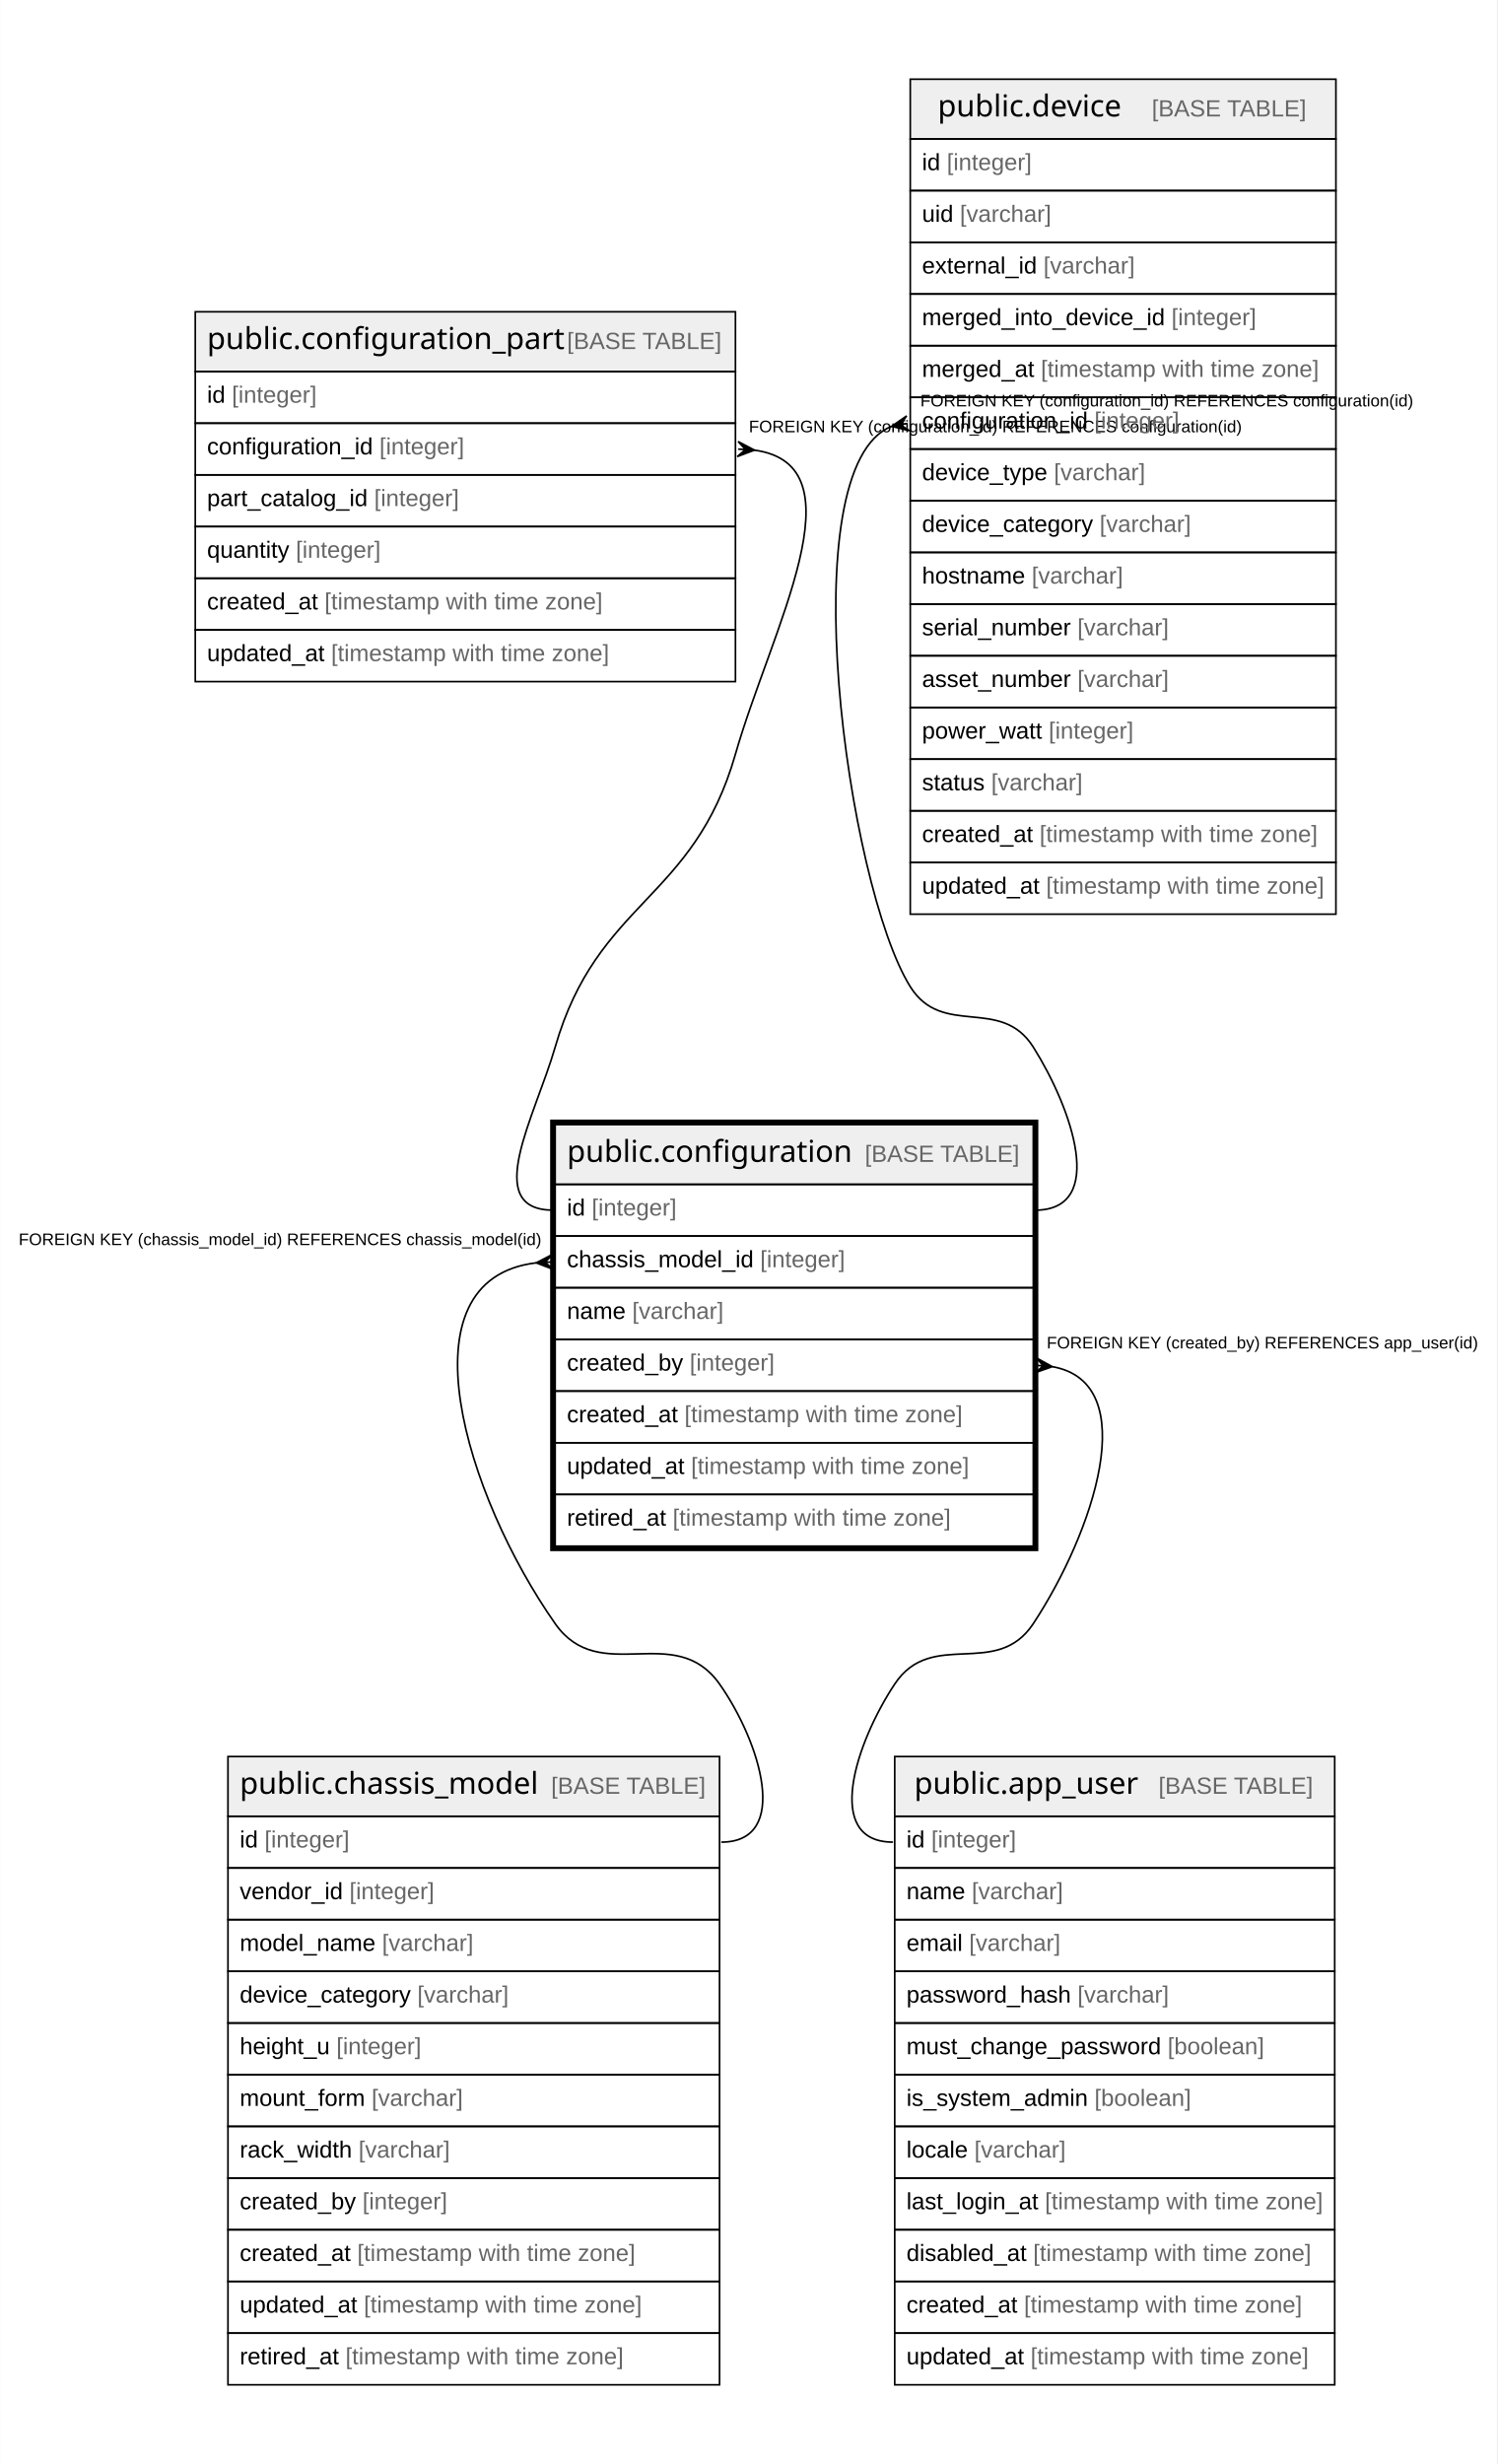
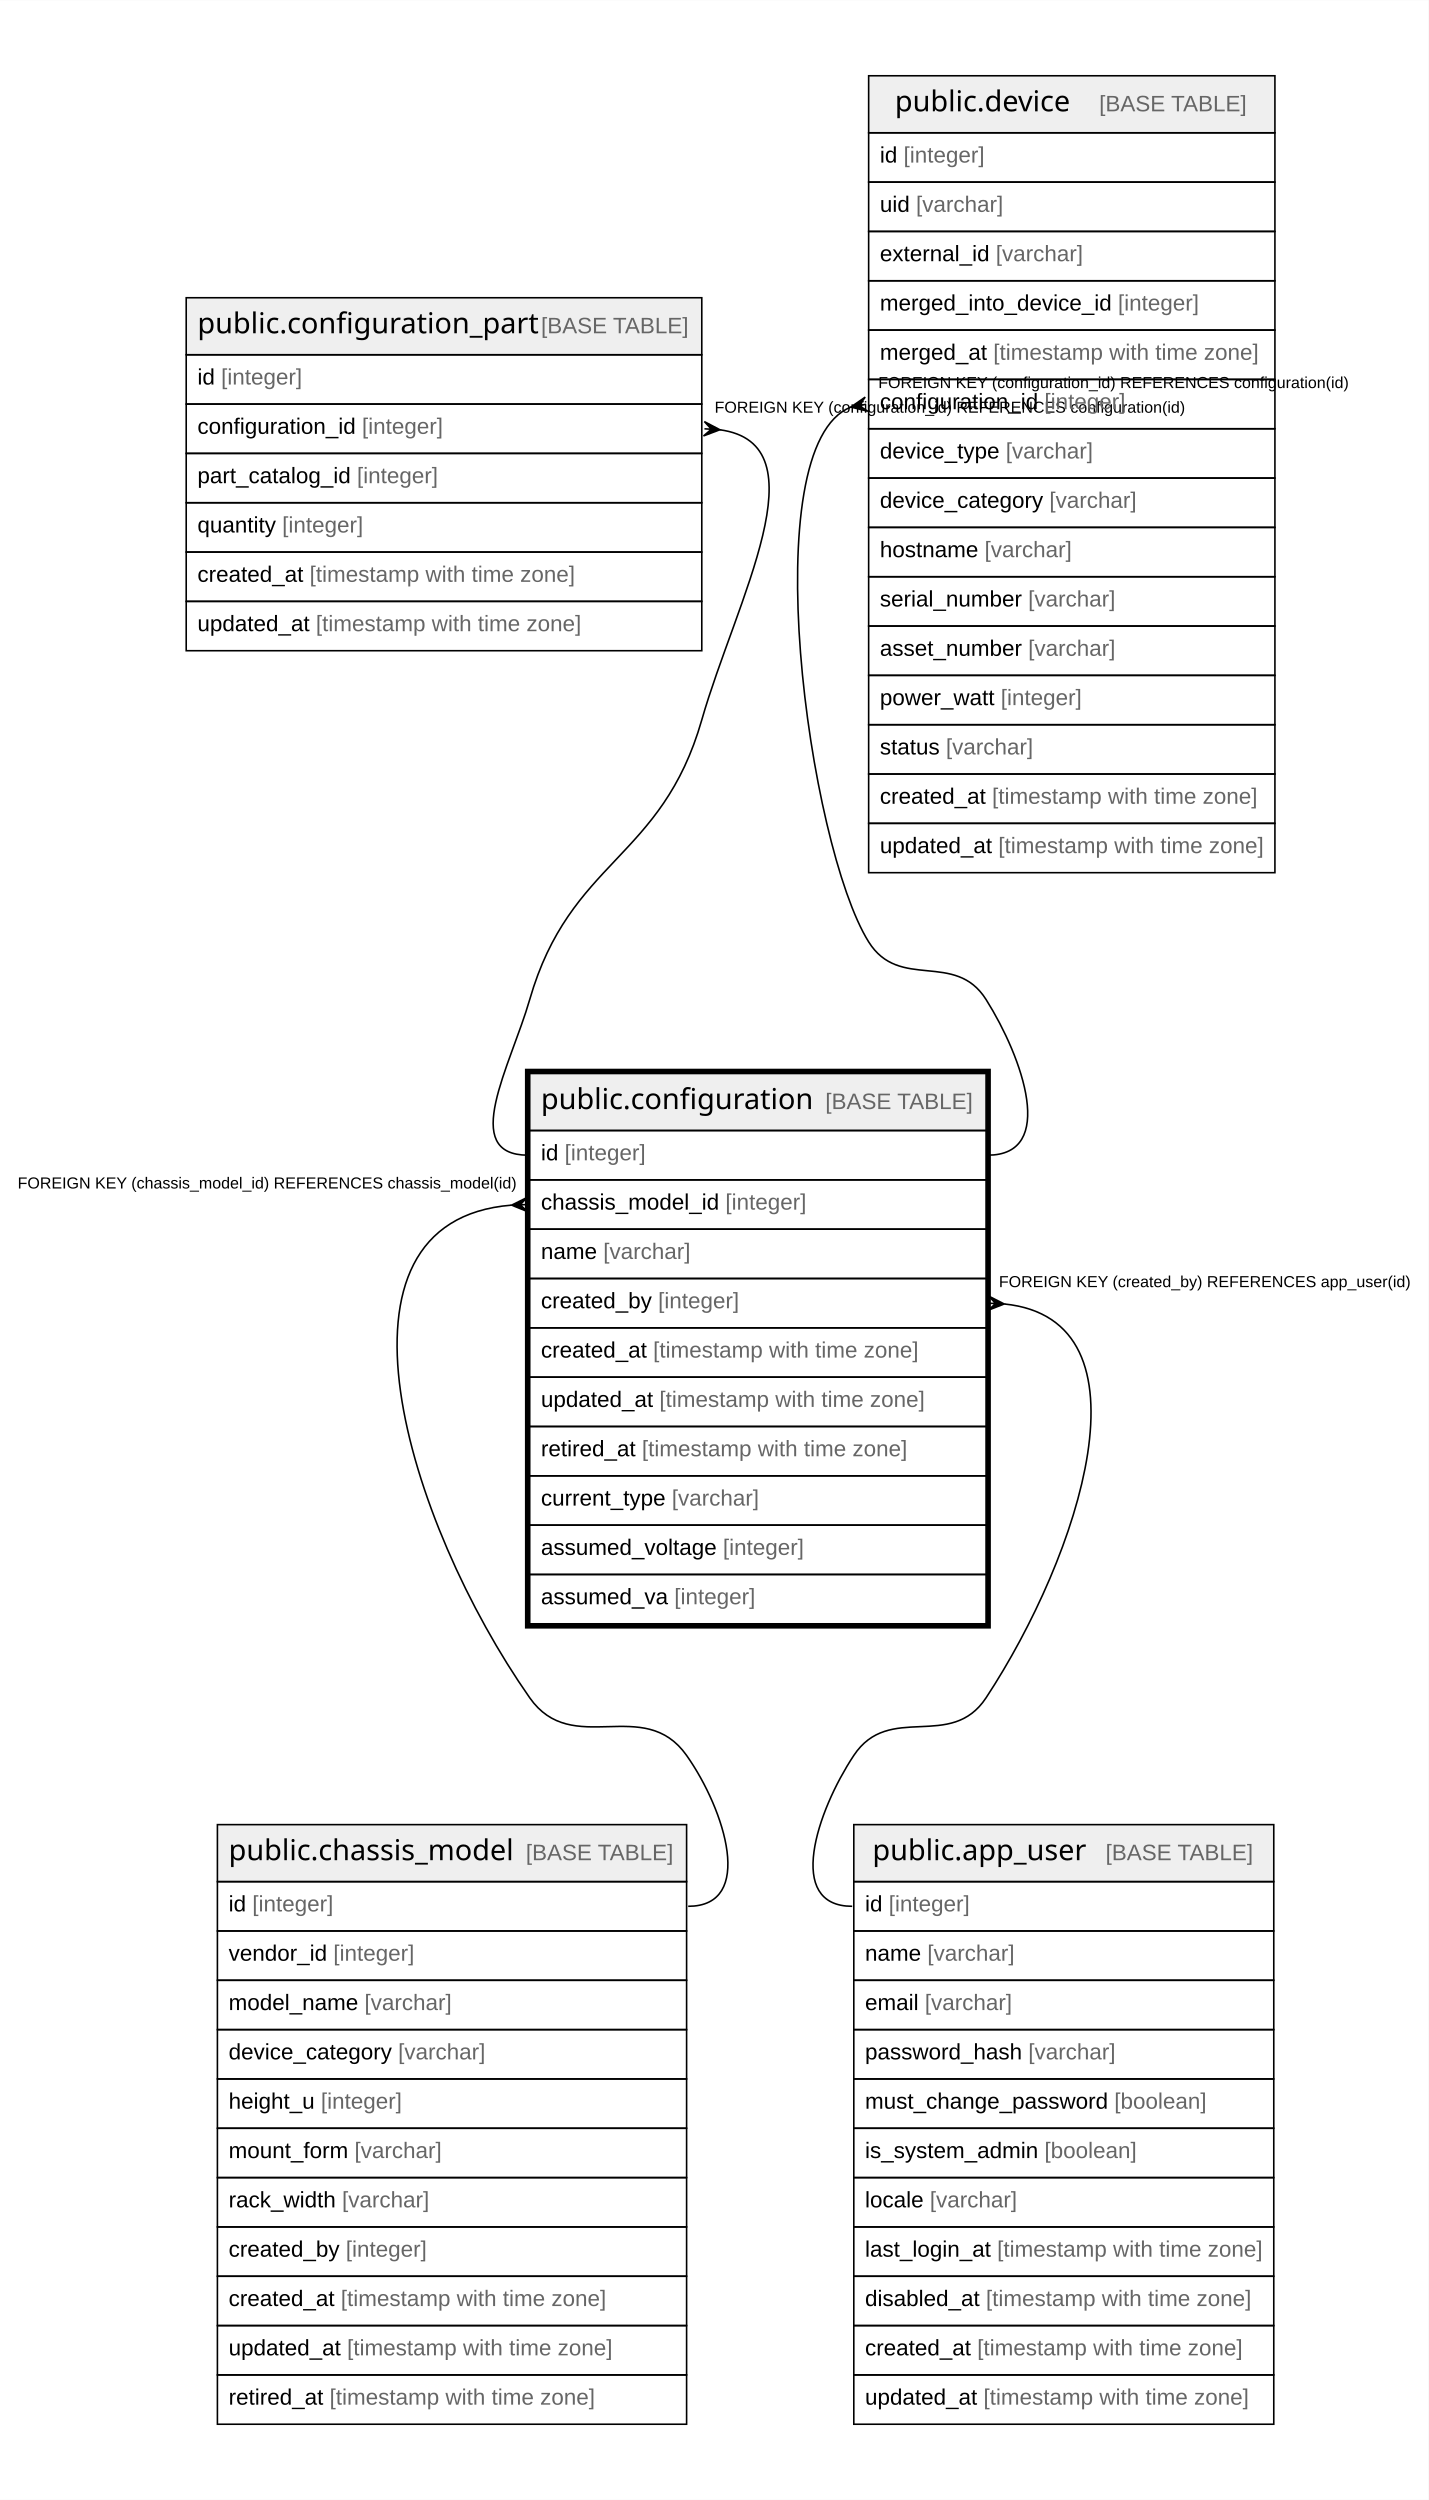
- <svg xmlns="http://www.w3.org/2000/svg" width="892pt" height="1468pt" viewBox="0.00 0.00 892.01 1468.40">
-   <g id="graph0" class="graph" transform="scale(1 1) rotate(0) translate(4 1464.4)">
-     <polygon fill="white" stroke="none" points="-4,4 -4,-1464.4 888.01,-1464.4 888.01,4 -4,4" />
+ <svg xmlns="http://www.w3.org/2000/svg" width="892pt" height="1561pt" viewBox="0.00 0.00 892.01 1560.80">
+   <g id="graph0" class="graph" transform="scale(1 1) rotate(0) translate(4 1556.8)">
+     <polygon fill="white" stroke="none" points="-4,4 -4,-1556.8 888.01,-1556.8 888.01,4 -4,4" />
    <g id="node1" class="node">
-       <polygon fill="#efefef" stroke="none" points="326.76,-758.6 326.76,-794.2 611.71,-794.2 611.71,-758.6 326.76,-758.6" />
-       <polygon fill="none" stroke="black" points="326.76,-758.6 326.76,-794.2 611.71,-794.2 611.71,-758.6 326.76,-758.6" />
-       <text text-anchor="start" x="333.76" y="-772" font-family="Arial Bold" font-size="18.00">public.configuration</text>
-       <text text-anchor="start" x="480.22" y="-772" font-family="Arial" font-size="14.00">    </text>
-       <text text-anchor="start" x="511.34" y="-772" font-family="Arial" font-size="14.00" fill="#666666">[BASE TABLE]</text>
+       <polygon fill="#efefef" stroke="none" points="326.76,-851 326.76,-886.6 611.71,-886.6 611.71,-851 326.76,-851" />
+       <polygon fill="none" stroke="black" points="326.76,-851 326.76,-886.6 611.71,-886.6 611.71,-851 326.76,-851" />
+       <text text-anchor="start" x="333.76" y="-864.4" font-family="Arial Bold" font-size="18.00">public.configuration</text>
+       <text text-anchor="start" x="480.22" y="-864.4" font-family="Arial" font-size="14.00">    </text>
+       <text text-anchor="start" x="511.34" y="-864.4" font-family="Arial" font-size="14.00" fill="#666666">[BASE TABLE]</text>
+       <polygon fill="none" stroke="black" points="326.76,-820.2 326.76,-851 611.71,-851 611.71,-820.2 326.76,-820.2" />
+       <text text-anchor="start" x="333.76" y="-832.4" font-family="Arial" font-size="14.00">id </text>
+       <text text-anchor="start" x="348.54" y="-832.4" font-family="Arial" font-size="14.00" fill="#666666">[integer]</text>
+       <polygon fill="none" stroke="black" points="326.76,-789.4 326.76,-820.2 611.71,-820.2 611.71,-789.4 326.76,-789.4" />
+       <text text-anchor="start" x="333.76" y="-801.6" font-family="Arial" font-size="14.00">chassis_model_id </text>
+       <text text-anchor="start" x="448.93" y="-801.6" font-family="Arial" font-size="14.00" fill="#666666">[integer]</text>
+       <polygon fill="none" stroke="black" points="326.76,-758.6 326.76,-789.4 611.71,-789.4 611.71,-758.6 326.76,-758.6" />
+       <text text-anchor="start" x="333.76" y="-770.8" font-family="Arial" font-size="14.00">name </text>
+       <text text-anchor="start" x="372.67" y="-770.8" font-family="Arial" font-size="14.00" fill="#666666">[varchar]</text>
      <polygon fill="none" stroke="black" points="326.76,-727.8 326.76,-758.6 611.71,-758.6 611.71,-727.8 326.76,-727.8" />
-       <text text-anchor="start" x="333.76" y="-740" font-family="Arial" font-size="14.00">id </text>
-       <text text-anchor="start" x="348.54" y="-740" font-family="Arial" font-size="14.00" fill="#666666">[integer]</text>
+       <text text-anchor="start" x="333.76" y="-740" font-family="Arial" font-size="14.00">created_by </text>
+       <text text-anchor="start" x="406.92" y="-740" font-family="Arial" font-size="14.00" fill="#666666">[integer]</text>
      <polygon fill="none" stroke="black" points="326.76,-697 326.76,-727.8 611.71,-727.8 611.71,-697 326.76,-697" />
-       <text text-anchor="start" x="333.76" y="-709.2" font-family="Arial" font-size="14.00">chassis_model_id </text>
-       <text text-anchor="start" x="448.93" y="-709.2" font-family="Arial" font-size="14.00" fill="#666666">[integer]</text>
+       <text text-anchor="start" x="333.76" y="-709.2" font-family="Arial" font-size="14.00">created_at </text>
+       <text text-anchor="start" x="403.81" y="-709.2" font-family="Arial" font-size="14.00" fill="#666666">[timestamp with time zone]</text>
      <polygon fill="none" stroke="black" points="326.76,-666.2 326.76,-697 611.71,-697 611.71,-666.2 326.76,-666.2" />
-       <text text-anchor="start" x="333.76" y="-678.4" font-family="Arial" font-size="14.00">name </text>
-       <text text-anchor="start" x="372.67" y="-678.4" font-family="Arial" font-size="14.00" fill="#666666">[varchar]</text>
+       <text text-anchor="start" x="333.76" y="-678.4" font-family="Arial" font-size="14.00">updated_at </text>
+       <text text-anchor="start" x="407.72" y="-678.4" font-family="Arial" font-size="14.00" fill="#666666">[timestamp with time zone]</text>
      <polygon fill="none" stroke="black" points="326.76,-635.4 326.76,-666.2 611.71,-666.2 611.71,-635.4 326.76,-635.4" />
-       <text text-anchor="start" x="333.76" y="-647.6" font-family="Arial" font-size="14.00">created_by </text>
-       <text text-anchor="start" x="406.92" y="-647.6" font-family="Arial" font-size="14.00" fill="#666666">[integer]</text>
+       <text text-anchor="start" x="333.76" y="-647.6" font-family="Arial" font-size="14.00">retired_at </text>
+       <text text-anchor="start" x="396.79" y="-647.6" font-family="Arial" font-size="14.00" fill="#666666">[timestamp with time zone]</text>
      <polygon fill="none" stroke="black" points="326.76,-604.6 326.76,-635.4 611.71,-635.4 611.71,-604.6 326.76,-604.6" />
-       <text text-anchor="start" x="333.76" y="-616.8" font-family="Arial" font-size="14.00">created_at </text>
-       <text text-anchor="start" x="403.81" y="-616.8" font-family="Arial" font-size="14.00" fill="#666666">[timestamp with time zone]</text>
+       <text text-anchor="start" x="333.76" y="-616.8" font-family="Arial" font-size="14.00">current_type </text>
+       <text text-anchor="start" x="415.47" y="-616.8" font-family="Arial" font-size="14.00" fill="#666666">[varchar]</text>
      <polygon fill="none" stroke="black" points="326.76,-573.8 326.76,-604.6 611.71,-604.6 611.71,-573.8 326.76,-573.8" />
-       <text text-anchor="start" x="333.76" y="-586" font-family="Arial" font-size="14.00">updated_at </text>
-       <text text-anchor="start" x="407.72" y="-586" font-family="Arial" font-size="14.00" fill="#666666">[timestamp with time zone]</text>
+       <text text-anchor="start" x="333.76" y="-586" font-family="Arial" font-size="14.00">assumed_voltage </text>
+       <text text-anchor="start" x="447.38" y="-586" font-family="Arial" font-size="14.00" fill="#666666">[integer]</text>
      <polygon fill="none" stroke="black" points="326.76,-543 326.76,-573.8 611.71,-573.8 611.71,-543 326.76,-543" />
-       <text text-anchor="start" x="333.76" y="-555.2" font-family="Arial" font-size="14.00">retired_at </text>
-       <text text-anchor="start" x="396.79" y="-555.2" font-family="Arial" font-size="14.00" fill="#666666">[timestamp with time zone]</text>
-       <polygon fill="none" stroke="black" stroke-width="3" points="325.26,-541.5 325.26,-795.7 613.21,-795.7 613.21,-541.5 325.26,-541.5" />
+       <text text-anchor="start" x="333.76" y="-555.2" font-family="Arial" font-size="14.00">assumed_va </text>
+       <text text-anchor="start" x="417.03" y="-555.2" font-family="Arial" font-size="14.00" fill="#666666">[integer]</text>
+       <polygon fill="none" stroke="black" stroke-width="3" points="325.26,-541.5 325.26,-888.1 613.21,-888.1 613.21,-541.5 325.26,-541.5" />
    </g>
    <g id="node4" class="node">
      <polygon fill="#efefef" stroke="none" points="131.75,-382 131.75,-417.6 424.72,-417.6 424.72,-382 131.75,-382" />
      <polygon fill="none" stroke="black" points="131.75,-382 131.75,-417.6 424.72,-417.6 424.72,-382 131.75,-382" />
      <text text-anchor="start" x="138.75" y="-395.4" font-family="Arial Bold" font-size="18.00">public.chassis_model</text>
      <text text-anchor="start" x="293.23" y="-395.4" font-family="Arial" font-size="14.00">    </text>
      <text text-anchor="start" x="324.34" y="-395.4" font-family="Arial" font-size="14.00" fill="#666666">[BASE TABLE]</text>
      <polygon fill="none" stroke="black" points="131.75,-351.2 131.75,-382 424.72,-382 424.72,-351.2 131.75,-351.2" />
      <text text-anchor="start" x="138.75" y="-363.4" font-family="Arial" font-size="14.00">id </text>
      <text text-anchor="start" x="153.54" y="-363.4" font-family="Arial" font-size="14.00" fill="#666666">[integer]</text>
      <polygon fill="none" stroke="black" points="131.75,-320.4 131.75,-351.2 424.72,-351.2 424.72,-320.4 131.75,-320.4" />
      <text text-anchor="start" x="138.75" y="-332.6" font-family="Arial" font-size="14.00">vendor_id </text>
      <text text-anchor="start" x="204.13" y="-332.6" font-family="Arial" font-size="14.00" fill="#666666">[integer]</text>
      <polygon fill="none" stroke="black" points="131.75,-289.6 131.75,-320.4 424.72,-320.4 424.72,-289.6 131.75,-289.6" />
      <text text-anchor="start" x="138.75" y="-301.8" font-family="Arial" font-size="14.00">model_name </text>
      <text text-anchor="start" x="223.58" y="-301.8" font-family="Arial" font-size="14.00" fill="#666666">[varchar]</text>
      <polygon fill="none" stroke="black" points="131.75,-258.8 131.75,-289.6 424.72,-289.6 424.72,-258.8 131.75,-258.8" />
      <text text-anchor="start" x="138.75" y="-271" font-family="Arial" font-size="14.00">device_category </text>
      <text text-anchor="start" x="244.59" y="-271" font-family="Arial" font-size="14.00" fill="#666666">[varchar]</text>
      <polygon fill="none" stroke="black" points="131.75,-228 131.75,-258.8 424.72,-258.8 424.72,-228 131.75,-228" />
      <text text-anchor="start" x="138.75" y="-240.2" font-family="Arial" font-size="14.00">height_u </text>
      <text text-anchor="start" x="196.36" y="-240.2" font-family="Arial" font-size="14.00" fill="#666666">[integer]</text>
      <polygon fill="none" stroke="black" points="131.75,-197.2 131.75,-228 424.72,-228 424.72,-197.2 131.75,-197.2" />
      <text text-anchor="start" x="138.75" y="-209.4" font-family="Arial" font-size="14.00">mount_form </text>
      <text text-anchor="start" x="217.34" y="-209.4" font-family="Arial" font-size="14.00" fill="#666666">[varchar]</text>
      <polygon fill="none" stroke="black" points="131.75,-166.4 131.75,-197.2 424.72,-197.2 424.72,-166.4 131.75,-166.4" />
      <text text-anchor="start" x="138.75" y="-178.6" font-family="Arial" font-size="14.00">rack_width </text>
      <text text-anchor="start" x="209.56" y="-178.6" font-family="Arial" font-size="14.00" fill="#666666">[varchar]</text>
      <polygon fill="none" stroke="black" points="131.75,-135.6 131.75,-166.4 424.72,-166.4 424.72,-135.6 131.75,-135.6" />
      <text text-anchor="start" x="138.75" y="-147.8" font-family="Arial" font-size="14.00">created_by </text>
      <text text-anchor="start" x="211.91" y="-147.8" font-family="Arial" font-size="14.00" fill="#666666">[integer]</text>
      <polygon fill="none" stroke="black" points="131.75,-104.8 131.75,-135.6 424.72,-135.6 424.72,-104.8 131.75,-104.8" />
      <text text-anchor="start" x="138.75" y="-117" font-family="Arial" font-size="14.00">created_at </text>
      <text text-anchor="start" x="208.8" y="-117" font-family="Arial" font-size="14.00" fill="#666666">[timestamp with time zone]</text>
      <polygon fill="none" stroke="black" points="131.75,-74 131.75,-104.8 424.72,-104.8 424.72,-74 131.75,-74" />
      <text text-anchor="start" x="138.75" y="-86.2" font-family="Arial" font-size="14.00">updated_at </text>
      <text text-anchor="start" x="212.71" y="-86.2" font-family="Arial" font-size="14.00" fill="#666666">[timestamp with time zone]</text>
      <polygon fill="none" stroke="black" points="131.75,-43.2 131.75,-74 424.72,-74 424.72,-43.2 131.75,-43.2" />
      <text text-anchor="start" x="138.75" y="-55.4" font-family="Arial" font-size="14.00">retired_at </text>
      <text text-anchor="start" x="201.78" y="-55.4" font-family="Arial" font-size="14.00" fill="#666666">[timestamp with time zone]</text>
    </g>
    <g id="edge3" class="edge">
-       <path fill="none" stroke="black" d="M315.4,-711.81C233.14,-702.04 273.83,-572.26 326.76,-496.8 353.39,-458.82 397.97,-498.7 424.72,-460.8 448.86,-426.59 467.58,-366.6 425.72,-366.6" />
-       <polygon fill="black" stroke="black" points="315.44,-711.82 325.17,-716.87 320.77,-712.12 325.09,-712.36 325.09,-712.36 325.09,-712.36 320.77,-712.12 325.68,-707.89 315.44,-711.82" />
-       <text text-anchor="start" x="7" y="-722.4" font-family="Arial" font-size="10.00">FOREIGN KEY (chassis_model_id) REFERENCES chassis_model(id)</text>
+       <path fill="none" stroke="black" d="M315.34,-804.4C192.01,-794.53 250.3,-605.97 326.76,-496.8 353.36,-458.81 397.97,-498.7 424.72,-460.8 448.86,-426.59 467.58,-366.6 425.72,-366.6" />
+       <polygon fill="black" stroke="black" points="315.43,-804.4 325.25,-809.28 320.76,-804.61 325.09,-804.77 325.09,-804.77 325.09,-804.77 320.76,-804.61 325.6,-800.29 315.43,-804.4" />
+       <text text-anchor="start" x="7" y="-814.8" font-family="Arial" font-size="10.00">FOREIGN KEY (chassis_model_id) REFERENCES chassis_model(id)</text>
    </g>
    <g id="node5" class="node">
      <polygon fill="#efefef" stroke="none" points="529.12,-382 529.12,-417.6 791.35,-417.6 791.35,-382 529.12,-382" />
      <polygon fill="none" stroke="black" points="529.12,-382 529.12,-417.6 791.35,-417.6 791.35,-382 529.12,-382" />
      <text text-anchor="start" x="540.75" y="-395.4" font-family="Arial Bold" font-size="18.00">public.app_user</text>
      <text text-anchor="start" x="655.22" y="-395.4" font-family="Arial" font-size="14.00">    </text>
      <text text-anchor="start" x="686.34" y="-395.4" font-family="Arial" font-size="14.00" fill="#666666">[BASE TABLE]</text>
      <polygon fill="none" stroke="black" points="529.12,-351.2 529.12,-382 791.35,-382 791.35,-351.2 529.12,-351.2" />
      <text text-anchor="start" x="536.12" y="-363.4" font-family="Arial" font-size="14.00">id </text>
      <text text-anchor="start" x="550.91" y="-363.4" font-family="Arial" font-size="14.00" fill="#666666">[integer]</text>
      <polygon fill="none" stroke="black" points="529.12,-320.4 529.12,-351.2 791.35,-351.2 791.35,-320.4 529.12,-320.4" />
      <text text-anchor="start" x="536.12" y="-332.6" font-family="Arial" font-size="14.00">name </text>
      <text text-anchor="start" x="575.03" y="-332.6" font-family="Arial" font-size="14.00" fill="#666666">[varchar]</text>
      <polygon fill="none" stroke="black" points="529.12,-289.6 529.12,-320.4 791.35,-320.4 791.35,-289.6 529.12,-289.6" />
      <text text-anchor="start" x="536.12" y="-301.8" font-family="Arial" font-size="14.00">email </text>
      <text text-anchor="start" x="573.46" y="-301.8" font-family="Arial" font-size="14.00" fill="#666666">[varchar]</text>
      <polygon fill="none" stroke="black" points="529.12,-258.8 529.12,-289.6 791.35,-289.6 791.35,-258.8 529.12,-258.8" />
      <text text-anchor="start" x="536.12" y="-271" font-family="Arial" font-size="14.00">password_hash </text>
      <text text-anchor="start" x="638.07" y="-271" font-family="Arial" font-size="14.00" fill="#666666">[varchar]</text>
      <polygon fill="none" stroke="black" points="529.12,-228 529.12,-258.8 791.35,-258.8 791.35,-228 529.12,-228" />
      <text text-anchor="start" x="536.12" y="-240.2" font-family="Arial" font-size="14.00">must_change_password </text>
      <text text-anchor="start" x="691.77" y="-240.2" font-family="Arial" font-size="14.00" fill="#666666">[boolean]</text>
      <polygon fill="none" stroke="black" points="529.12,-197.2 529.12,-228 791.35,-228 791.35,-197.2 529.12,-197.2" />
      <text text-anchor="start" x="536.12" y="-209.4" font-family="Arial" font-size="14.00">is_system_admin </text>
      <text text-anchor="start" x="648.16" y="-209.4" font-family="Arial" font-size="14.00" fill="#666666">[boolean]</text>
      <polygon fill="none" stroke="black" points="529.12,-166.4 529.12,-197.2 791.35,-197.2 791.35,-166.4 529.12,-166.4" />
      <text text-anchor="start" x="536.12" y="-178.6" font-family="Arial" font-size="14.00">locale </text>
      <text text-anchor="start" x="576.59" y="-178.6" font-family="Arial" font-size="14.00" fill="#666666">[varchar]</text>
      <polygon fill="none" stroke="black" points="529.12,-135.6 529.12,-166.4 791.35,-166.4 791.35,-135.6 529.12,-135.6" />
      <text text-anchor="start" x="536.12" y="-147.8" font-family="Arial" font-size="14.00">last_login_at </text>
      <text text-anchor="start" x="618.62" y="-147.8" font-family="Arial" font-size="14.00" fill="#666666">[timestamp with time zone]</text>
      <polygon fill="none" stroke="black" points="529.12,-104.8 529.12,-135.6 791.35,-135.6 791.35,-104.8 529.12,-104.8" />
      <text text-anchor="start" x="536.12" y="-117" font-family="Arial" font-size="14.00">disabled_at </text>
      <text text-anchor="start" x="611.62" y="-117" font-family="Arial" font-size="14.00" fill="#666666">[timestamp with time zone]</text>
      <polygon fill="none" stroke="black" points="529.12,-74 529.12,-104.8 791.35,-104.8 791.35,-74 529.12,-74" />
      <text text-anchor="start" x="536.12" y="-86.2" font-family="Arial" font-size="14.00">created_at </text>
      <text text-anchor="start" x="606.17" y="-86.2" font-family="Arial" font-size="14.00" fill="#666666">[timestamp with time zone]</text>
      <polygon fill="none" stroke="black" points="529.12,-43.2 529.12,-74 791.35,-74 791.35,-43.2 529.12,-43.2" />
      <text text-anchor="start" x="536.12" y="-55.4" font-family="Arial" font-size="14.00">updated_at </text>
      <text text-anchor="start" x="610.08" y="-55.4" font-family="Arial" font-size="14.00" fill="#666666">[timestamp with time zone]</text>
    </g>
    <g id="edge4" class="edge">
-       <path fill="none" stroke="black" d="M623.05,-649.95C677.66,-640.32 647.33,-550.81 611.71,-496.8 589.66,-463.38 551.24,-494.18 529.12,-460.8 505.99,-425.9 486.25,-366.6 528.12,-366.6" />
-       <polygon fill="black" stroke="black" points="623.01,-649.96 612.67,-646.29 617.69,-650.39 613.37,-650.75 613.37,-650.75 613.37,-650.75 617.69,-650.39 613.41,-655.26 623.01,-649.96" />
-       <text text-anchor="start" x="619.71" y="-660.8" font-family="Arial" font-size="10.00">FOREIGN KEY (created_by) REFERENCES app_user(id)</text>
+       <path fill="none" stroke="black" d="M623.09,-742.7C718.87,-732.98 669.9,-585.25 611.71,-496.8 589.7,-463.35 551.24,-494.18 529.12,-460.8 505.99,-425.9 486.25,-366.6 528.12,-366.6" />
+       <polygon fill="black" stroke="black" points="623.03,-742.7 612.82,-738.69 617.7,-742.96 613.38,-743.17 613.38,-743.17 613.38,-743.17 617.7,-742.96 613.26,-747.68 623.03,-742.7" />
+       <text text-anchor="start" x="619.71" y="-753.2" font-family="Arial" font-size="10.00">FOREIGN KEY (created_by) REFERENCES app_user(id)</text>
    </g>
    <g id="node2" class="node">
-       <polygon fill="#efefef" stroke="none" points="112.27,-1243 112.27,-1278.6 434.2,-1278.6 434.2,-1243 112.27,-1243" />
-       <polygon fill="none" stroke="black" points="112.27,-1243 112.27,-1278.6 434.2,-1278.6 434.2,-1243 112.27,-1243" />
-       <text text-anchor="start" x="119.27" y="-1256.4" font-family="Arial Bold" font-size="18.00">public.configuration_part</text>
-       <text text-anchor="start" x="302.71" y="-1256.4" font-family="Arial" font-size="14.00">    </text>
-       <text text-anchor="start" x="333.83" y="-1256.4" font-family="Arial" font-size="14.00" fill="#666666">[BASE TABLE]</text>
+       <polygon fill="#efefef" stroke="none" points="112.27,-1335.4 112.27,-1371 434.2,-1371 434.2,-1335.4 112.27,-1335.4" />
+       <polygon fill="none" stroke="black" points="112.27,-1335.4 112.27,-1371 434.2,-1371 434.2,-1335.4 112.27,-1335.4" />
+       <text text-anchor="start" x="119.27" y="-1348.8" font-family="Arial Bold" font-size="18.00">public.configuration_part</text>
+       <text text-anchor="start" x="302.71" y="-1348.8" font-family="Arial" font-size="14.00">    </text>
+       <text text-anchor="start" x="333.83" y="-1348.8" font-family="Arial" font-size="14.00" fill="#666666">[BASE TABLE]</text>
+       <polygon fill="none" stroke="black" points="112.27,-1304.6 112.27,-1335.4 434.2,-1335.4 434.2,-1304.6 112.27,-1304.6" />
+       <text text-anchor="start" x="119.27" y="-1316.8" font-family="Arial" font-size="14.00">id </text>
+       <text text-anchor="start" x="134.05" y="-1316.8" font-family="Arial" font-size="14.00" fill="#666666">[integer]</text>
+       <polygon fill="none" stroke="black" points="112.27,-1273.8 112.27,-1304.6 434.2,-1304.6 434.2,-1273.8 112.27,-1273.8" />
+       <text text-anchor="start" x="119.27" y="-1286" font-family="Arial" font-size="14.00">configuration_id </text>
+       <text text-anchor="start" x="222" y="-1286" font-family="Arial" font-size="14.00" fill="#666666">[integer]</text>
+       <polygon fill="none" stroke="black" points="112.27,-1243 112.27,-1273.8 434.2,-1273.8 434.2,-1243 112.27,-1243" />
+       <text text-anchor="start" x="119.27" y="-1255.2" font-family="Arial" font-size="14.00">part_catalog_id </text>
+       <text text-anchor="start" x="218.89" y="-1255.2" font-family="Arial" font-size="14.00" fill="#666666">[integer]</text>
      <polygon fill="none" stroke="black" points="112.27,-1212.2 112.27,-1243 434.2,-1243 434.2,-1212.2 112.27,-1212.2" />
-       <text text-anchor="start" x="119.27" y="-1224.4" font-family="Arial" font-size="14.00">id </text>
-       <text text-anchor="start" x="134.05" y="-1224.4" font-family="Arial" font-size="14.00" fill="#666666">[integer]</text>
+       <text text-anchor="start" x="119.27" y="-1224.4" font-family="Arial" font-size="14.00">quantity </text>
+       <text text-anchor="start" x="172.19" y="-1224.4" font-family="Arial" font-size="14.00" fill="#666666">[integer]</text>
      <polygon fill="none" stroke="black" points="112.27,-1181.4 112.27,-1212.2 434.2,-1212.2 434.2,-1181.4 112.27,-1181.4" />
-       <text text-anchor="start" x="119.27" y="-1193.6" font-family="Arial" font-size="14.00">configuration_id </text>
-       <text text-anchor="start" x="222" y="-1193.6" font-family="Arial" font-size="14.00" fill="#666666">[integer]</text>
+       <text text-anchor="start" x="119.27" y="-1193.6" font-family="Arial" font-size="14.00">created_at </text>
+       <text text-anchor="start" x="189.31" y="-1193.6" font-family="Arial" font-size="14.00" fill="#666666">[timestamp with time zone]</text>
      <polygon fill="none" stroke="black" points="112.27,-1150.6 112.27,-1181.4 434.2,-1181.4 434.2,-1150.6 112.27,-1150.6" />
-       <text text-anchor="start" x="119.27" y="-1162.8" font-family="Arial" font-size="14.00">part_catalog_id </text>
-       <text text-anchor="start" x="218.89" y="-1162.8" font-family="Arial" font-size="14.00" fill="#666666">[integer]</text>
-       <polygon fill="none" stroke="black" points="112.27,-1119.8 112.27,-1150.6 434.2,-1150.6 434.2,-1119.8 112.27,-1119.8" />
-       <text text-anchor="start" x="119.27" y="-1132" font-family="Arial" font-size="14.00">quantity </text>
-       <text text-anchor="start" x="172.19" y="-1132" font-family="Arial" font-size="14.00" fill="#666666">[integer]</text>
-       <polygon fill="none" stroke="black" points="112.27,-1089 112.27,-1119.8 434.2,-1119.8 434.2,-1089 112.27,-1089" />
-       <text text-anchor="start" x="119.27" y="-1101.2" font-family="Arial" font-size="14.00">created_at </text>
-       <text text-anchor="start" x="189.31" y="-1101.2" font-family="Arial" font-size="14.00" fill="#666666">[timestamp with time zone]</text>
-       <polygon fill="none" stroke="black" points="112.27,-1058.2 112.27,-1089 434.2,-1089 434.2,-1058.2 112.27,-1058.2" />
-       <text text-anchor="start" x="119.27" y="-1070.4" font-family="Arial" font-size="14.00">updated_at </text>
-       <text text-anchor="start" x="193.22" y="-1070.4" font-family="Arial" font-size="14.00" fill="#666666">[timestamp with time zone]</text>
+       <text text-anchor="start" x="119.27" y="-1162.8" font-family="Arial" font-size="14.00">updated_at </text>
+       <text text-anchor="start" x="193.22" y="-1162.8" font-family="Arial" font-size="14.00" fill="#666666">[timestamp with time zone]</text>
    </g>
    <g id="edge1" class="edge">
-       <path fill="none" stroke="black" d="M445.26,-1196.18C510.72,-1187.5 455.42,-1089.2 434.2,-1015 409.15,-927.4 352.02,-927.94 326.76,-840.4 314.78,-798.89 282.56,-743.2 325.76,-743.2" />
-       <polygon fill="black" stroke="black" points="445.52,-1196.17 435.26,-1192.29 440.19,-1196.49 435.87,-1196.76 435.87,-1196.76 435.87,-1196.76 440.19,-1196.49 435.81,-1201.27 445.52,-1196.17" />
-       <text text-anchor="start" x="442.2" y="-1206.8" font-family="Arial" font-size="10.00">FOREIGN KEY (configuration_id) REFERENCES configuration(id)</text>
+       <path fill="none" stroke="black" d="M445.26,-1288.58C510.72,-1279.9 455.42,-1181.6 434.2,-1107.4 409.15,-1019.8 352.02,-1020.34 326.76,-932.8 314.78,-891.29 282.56,-835.6 325.76,-835.6" />
+       <polygon fill="black" stroke="black" points="445.52,-1288.57 435.26,-1284.69 440.19,-1288.89 435.87,-1289.16 435.87,-1289.16 435.87,-1289.16 440.19,-1288.89 435.81,-1293.67 445.52,-1288.57" />
+       <text text-anchor="start" x="442.2" y="-1299.2" font-family="Arial" font-size="10.00">FOREIGN KEY (configuration_id) REFERENCES configuration(id)</text>
    </g>
    <g id="node3" class="node">
-       <polygon fill="#efefef" stroke="none" points="538.39,-1381.6 538.39,-1417.2 792.07,-1417.2 792.07,-1381.6 538.39,-1381.6" />
-       <polygon fill="none" stroke="black" points="538.39,-1381.6 538.39,-1417.2 792.07,-1417.2 792.07,-1381.6 538.39,-1381.6" />
-       <text text-anchor="start" x="554.76" y="-1395" font-family="Arial Bold" font-size="18.00">public.device</text>
-       <text text-anchor="start" x="651.22" y="-1395" font-family="Arial" font-size="14.00">    </text>
-       <text text-anchor="start" x="682.34" y="-1395" font-family="Arial" font-size="14.00" fill="#666666">[BASE TABLE]</text>
+       <polygon fill="#efefef" stroke="none" points="538.39,-1474 538.39,-1509.6 792.07,-1509.6 792.07,-1474 538.39,-1474" />
+       <polygon fill="none" stroke="black" points="538.39,-1474 538.39,-1509.6 792.07,-1509.6 792.07,-1474 538.39,-1474" />
+       <text text-anchor="start" x="554.76" y="-1487.4" font-family="Arial Bold" font-size="18.00">public.device</text>
+       <text text-anchor="start" x="651.22" y="-1487.4" font-family="Arial" font-size="14.00">    </text>
+       <text text-anchor="start" x="682.34" y="-1487.4" font-family="Arial" font-size="14.00" fill="#666666">[BASE TABLE]</text>
+       <polygon fill="none" stroke="black" points="538.39,-1443.2 538.39,-1474 792.07,-1474 792.07,-1443.2 538.39,-1443.2" />
+       <text text-anchor="start" x="545.39" y="-1455.4" font-family="Arial" font-size="14.00">id </text>
+       <text text-anchor="start" x="560.18" y="-1455.4" font-family="Arial" font-size="14.00" fill="#666666">[integer]</text>
+       <polygon fill="none" stroke="black" points="538.39,-1412.4 538.39,-1443.2 792.07,-1443.2 792.07,-1412.4 538.39,-1412.4" />
+       <text text-anchor="start" x="545.39" y="-1424.6" font-family="Arial" font-size="14.00">uid </text>
+       <text text-anchor="start" x="567.96" y="-1424.6" font-family="Arial" font-size="14.00" fill="#666666">[varchar]</text>
+       <polygon fill="none" stroke="black" points="538.39,-1381.6 538.39,-1412.4 792.07,-1412.4 792.07,-1381.6 538.39,-1381.6" />
+       <text text-anchor="start" x="545.39" y="-1393.8" font-family="Arial" font-size="14.00">external_id </text>
+       <text text-anchor="start" x="617.77" y="-1393.8" font-family="Arial" font-size="14.00" fill="#666666">[varchar]</text>
      <polygon fill="none" stroke="black" points="538.39,-1350.8 538.39,-1381.6 792.07,-1381.6 792.07,-1350.8 538.39,-1350.8" />
-       <text text-anchor="start" x="545.39" y="-1363" font-family="Arial" font-size="14.00">id </text>
-       <text text-anchor="start" x="560.18" y="-1363" font-family="Arial" font-size="14.00" fill="#666666">[integer]</text>
+       <text text-anchor="start" x="545.39" y="-1363" font-family="Arial" font-size="14.00">merged_into_device_id </text>
+       <text text-anchor="start" x="694.05" y="-1363" font-family="Arial" font-size="14.00" fill="#666666">[integer]</text>
      <polygon fill="none" stroke="black" points="538.39,-1320 538.39,-1350.8 792.07,-1350.8 792.07,-1320 538.39,-1320" />
-       <text text-anchor="start" x="545.39" y="-1332.2" font-family="Arial" font-size="14.00">uid </text>
-       <text text-anchor="start" x="567.96" y="-1332.2" font-family="Arial" font-size="14.00" fill="#666666">[varchar]</text>
+       <text text-anchor="start" x="545.39" y="-1332.2" font-family="Arial" font-size="14.00">merged_at </text>
+       <text text-anchor="start" x="616.21" y="-1332.2" font-family="Arial" font-size="14.00" fill="#666666">[timestamp with time zone]</text>
      <polygon fill="none" stroke="black" points="538.39,-1289.2 538.39,-1320 792.07,-1320 792.07,-1289.2 538.39,-1289.2" />
-       <text text-anchor="start" x="545.39" y="-1301.4" font-family="Arial" font-size="14.00">external_id </text>
-       <text text-anchor="start" x="617.77" y="-1301.4" font-family="Arial" font-size="14.00" fill="#666666">[varchar]</text>
+       <text text-anchor="start" x="545.39" y="-1301.4" font-family="Arial" font-size="14.00">configuration_id </text>
+       <text text-anchor="start" x="648.13" y="-1301.4" font-family="Arial" font-size="14.00" fill="#666666">[integer]</text>
      <polygon fill="none" stroke="black" points="538.39,-1258.4 538.39,-1289.2 792.07,-1289.2 792.07,-1258.4 538.39,-1258.4" />
-       <text text-anchor="start" x="545.39" y="-1270.6" font-family="Arial" font-size="14.00">merged_into_device_id </text>
-       <text text-anchor="start" x="694.05" y="-1270.6" font-family="Arial" font-size="14.00" fill="#666666">[integer]</text>
+       <text text-anchor="start" x="545.39" y="-1270.6" font-family="Arial" font-size="14.00">device_type </text>
+       <text text-anchor="start" x="624" y="-1270.6" font-family="Arial" font-size="14.00" fill="#666666">[varchar]</text>
      <polygon fill="none" stroke="black" points="538.39,-1227.6 538.39,-1258.4 792.07,-1258.4 792.07,-1227.6 538.39,-1227.6" />
-       <text text-anchor="start" x="545.39" y="-1239.8" font-family="Arial" font-size="14.00">merged_at </text>
-       <text text-anchor="start" x="616.21" y="-1239.8" font-family="Arial" font-size="14.00" fill="#666666">[timestamp with time zone]</text>
+       <text text-anchor="start" x="545.39" y="-1239.8" font-family="Arial" font-size="14.00">device_category </text>
+       <text text-anchor="start" x="651.23" y="-1239.8" font-family="Arial" font-size="14.00" fill="#666666">[varchar]</text>
      <polygon fill="none" stroke="black" points="538.39,-1196.8 538.39,-1227.6 792.07,-1227.6 792.07,-1196.8 538.39,-1196.8" />
-       <text text-anchor="start" x="545.39" y="-1209" font-family="Arial" font-size="14.00">configuration_id </text>
-       <text text-anchor="start" x="648.13" y="-1209" font-family="Arial" font-size="14.00" fill="#666666">[integer]</text>
+       <text text-anchor="start" x="545.39" y="-1209" font-family="Arial" font-size="14.00">hostname </text>
+       <text text-anchor="start" x="610.76" y="-1209" font-family="Arial" font-size="14.00" fill="#666666">[varchar]</text>
      <polygon fill="none" stroke="black" points="538.39,-1166 538.39,-1196.8 792.07,-1196.8 792.07,-1166 538.39,-1166" />
-       <text text-anchor="start" x="545.39" y="-1178.2" font-family="Arial" font-size="14.00">device_type </text>
-       <text text-anchor="start" x="624" y="-1178.2" font-family="Arial" font-size="14.00" fill="#666666">[varchar]</text>
+       <text text-anchor="start" x="545.39" y="-1178.2" font-family="Arial" font-size="14.00">serial_number </text>
+       <text text-anchor="start" x="637.99" y="-1178.2" font-family="Arial" font-size="14.00" fill="#666666">[varchar]</text>
      <polygon fill="none" stroke="black" points="538.39,-1135.2 538.39,-1166 792.07,-1166 792.07,-1135.2 538.39,-1135.2" />
-       <text text-anchor="start" x="545.39" y="-1147.4" font-family="Arial" font-size="14.00">device_category </text>
-       <text text-anchor="start" x="651.23" y="-1147.4" font-family="Arial" font-size="14.00" fill="#666666">[varchar]</text>
+       <text text-anchor="start" x="545.39" y="-1147.4" font-family="Arial" font-size="14.00">asset_number </text>
+       <text text-anchor="start" x="638" y="-1147.4" font-family="Arial" font-size="14.00" fill="#666666">[varchar]</text>
      <polygon fill="none" stroke="black" points="538.39,-1104.4 538.39,-1135.2 792.07,-1135.2 792.07,-1104.4 538.39,-1104.4" />
-       <text text-anchor="start" x="545.39" y="-1116.6" font-family="Arial" font-size="14.00">hostname </text>
-       <text text-anchor="start" x="610.76" y="-1116.6" font-family="Arial" font-size="14.00" fill="#666666">[varchar]</text>
+       <text text-anchor="start" x="545.39" y="-1116.6" font-family="Arial" font-size="14.00">power_watt </text>
+       <text text-anchor="start" x="620.87" y="-1116.6" font-family="Arial" font-size="14.00" fill="#666666">[integer]</text>
      <polygon fill="none" stroke="black" points="538.39,-1073.6 538.39,-1104.4 792.07,-1104.4 792.07,-1073.6 538.39,-1073.6" />
-       <text text-anchor="start" x="545.39" y="-1085.8" font-family="Arial" font-size="14.00">serial_number </text>
-       <text text-anchor="start" x="637.99" y="-1085.8" font-family="Arial" font-size="14.00" fill="#666666">[varchar]</text>
+       <text text-anchor="start" x="545.39" y="-1085.8" font-family="Arial" font-size="14.00">status </text>
+       <text text-anchor="start" x="586.63" y="-1085.8" font-family="Arial" font-size="14.00" fill="#666666">[varchar]</text>
      <polygon fill="none" stroke="black" points="538.39,-1042.8 538.39,-1073.6 792.07,-1073.6 792.07,-1042.8 538.39,-1042.8" />
-       <text text-anchor="start" x="545.39" y="-1055" font-family="Arial" font-size="14.00">asset_number </text>
-       <text text-anchor="start" x="638" y="-1055" font-family="Arial" font-size="14.00" fill="#666666">[varchar]</text>
+       <text text-anchor="start" x="545.39" y="-1055" font-family="Arial" font-size="14.00">created_at </text>
+       <text text-anchor="start" x="615.44" y="-1055" font-family="Arial" font-size="14.00" fill="#666666">[timestamp with time zone]</text>
      <polygon fill="none" stroke="black" points="538.39,-1012 538.39,-1042.8 792.07,-1042.8 792.07,-1012 538.39,-1012" />
-       <text text-anchor="start" x="545.39" y="-1024.2" font-family="Arial" font-size="14.00">power_watt </text>
-       <text text-anchor="start" x="620.87" y="-1024.2" font-family="Arial" font-size="14.00" fill="#666666">[integer]</text>
-       <polygon fill="none" stroke="black" points="538.39,-981.2 538.39,-1012 792.07,-1012 792.07,-981.2 538.39,-981.2" />
-       <text text-anchor="start" x="545.39" y="-993.4" font-family="Arial" font-size="14.00">status </text>
-       <text text-anchor="start" x="586.63" y="-993.4" font-family="Arial" font-size="14.00" fill="#666666">[varchar]</text>
-       <polygon fill="none" stroke="black" points="538.39,-950.4 538.39,-981.2 792.07,-981.2 792.07,-950.4 538.39,-950.4" />
-       <text text-anchor="start" x="545.39" y="-962.6" font-family="Arial" font-size="14.00">created_at </text>
-       <text text-anchor="start" x="615.44" y="-962.6" font-family="Arial" font-size="14.00" fill="#666666">[timestamp with time zone]</text>
-       <polygon fill="none" stroke="black" points="538.39,-919.6 538.39,-950.4 792.07,-950.4 792.07,-919.6 538.39,-919.6" />
-       <text text-anchor="start" x="545.39" y="-931.8" font-family="Arial" font-size="14.00">updated_at </text>
-       <text text-anchor="start" x="619.35" y="-931.8" font-family="Arial" font-size="14.00" fill="#666666">[timestamp with time zone]</text>
+       <text text-anchor="start" x="545.39" y="-1024.2" font-family="Arial" font-size="14.00">updated_at </text>
+       <text text-anchor="start" x="619.35" y="-1024.2" font-family="Arial" font-size="14.00" fill="#666666">[timestamp with time zone]</text>
    </g>
    <g id="edge2" class="edge">
-       <path fill="none" stroke="black" d="M527.24,-1210.31C466.3,-1186.09 500.77,-936.59 538.39,-876.4 557.63,-845.62 592.35,-871.11 611.71,-840.4 634.74,-803.85 655.91,-743.2 612.71,-743.2" />
-       <polygon fill="black" stroke="black" points="527.23,-1210.31 536.24,-1216.56 532.48,-1211.28 536.73,-1212.08 536.73,-1212.08 536.73,-1212.08 532.48,-1211.28 537.89,-1207.71 527.23,-1210.31" />
-       <text text-anchor="start" x="544.39" y="-1222.2" font-family="Arial" font-size="10.00">FOREIGN KEY (configuration_id) REFERENCES configuration(id)</text>
+       <path fill="none" stroke="black" d="M527.24,-1302.71C466.3,-1278.49 500.77,-1028.99 538.39,-968.8 557.63,-938.02 592.35,-963.51 611.71,-932.8 634.74,-896.25 655.91,-835.6 612.71,-835.6" />
+       <polygon fill="black" stroke="black" points="527.23,-1302.71 536.24,-1308.96 532.48,-1303.68 536.73,-1304.48 536.73,-1304.48 536.73,-1304.48 532.48,-1303.68 537.89,-1300.11 527.23,-1302.71" />
+       <text text-anchor="start" x="544.39" y="-1314.6" font-family="Arial" font-size="10.00">FOREIGN KEY (configuration_id) REFERENCES configuration(id)</text>
    </g>
  </g>
</svg>
